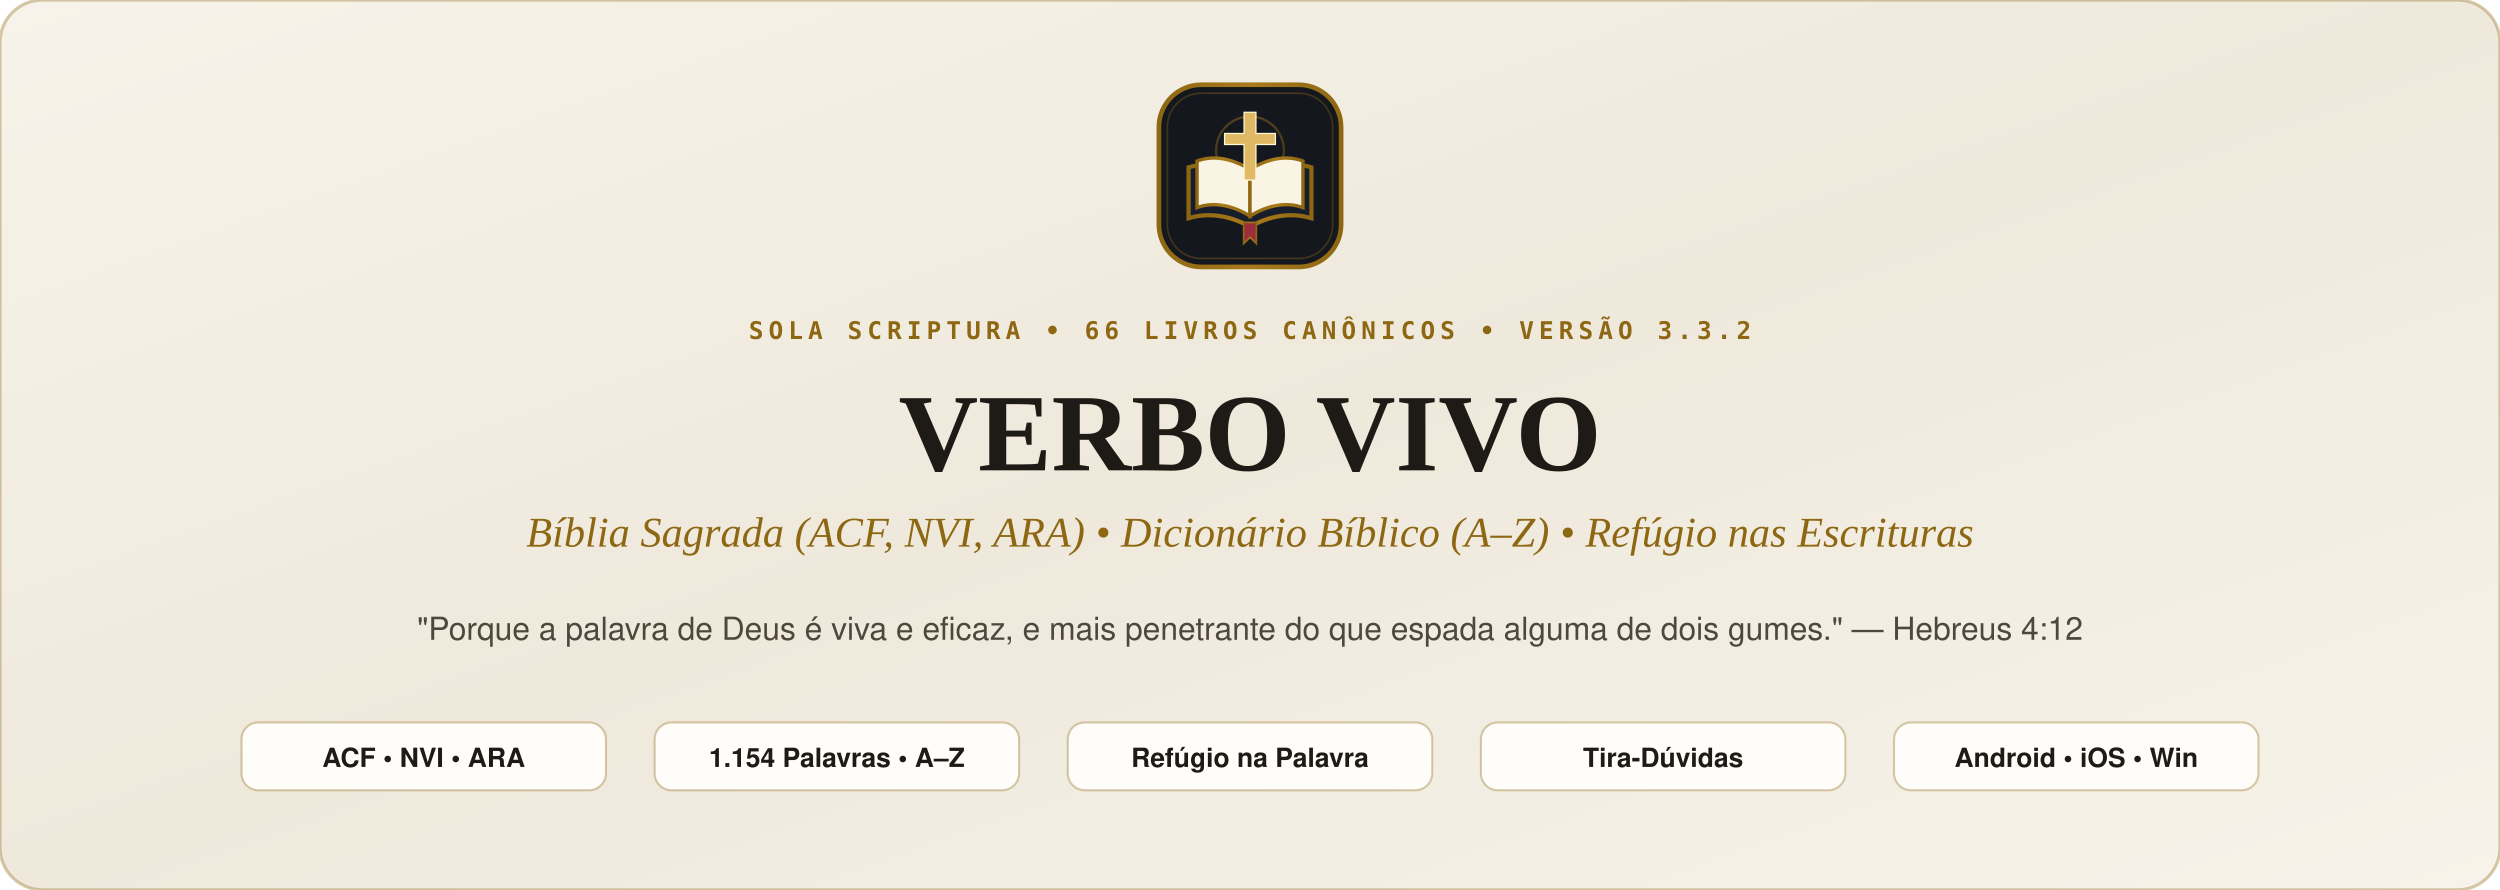
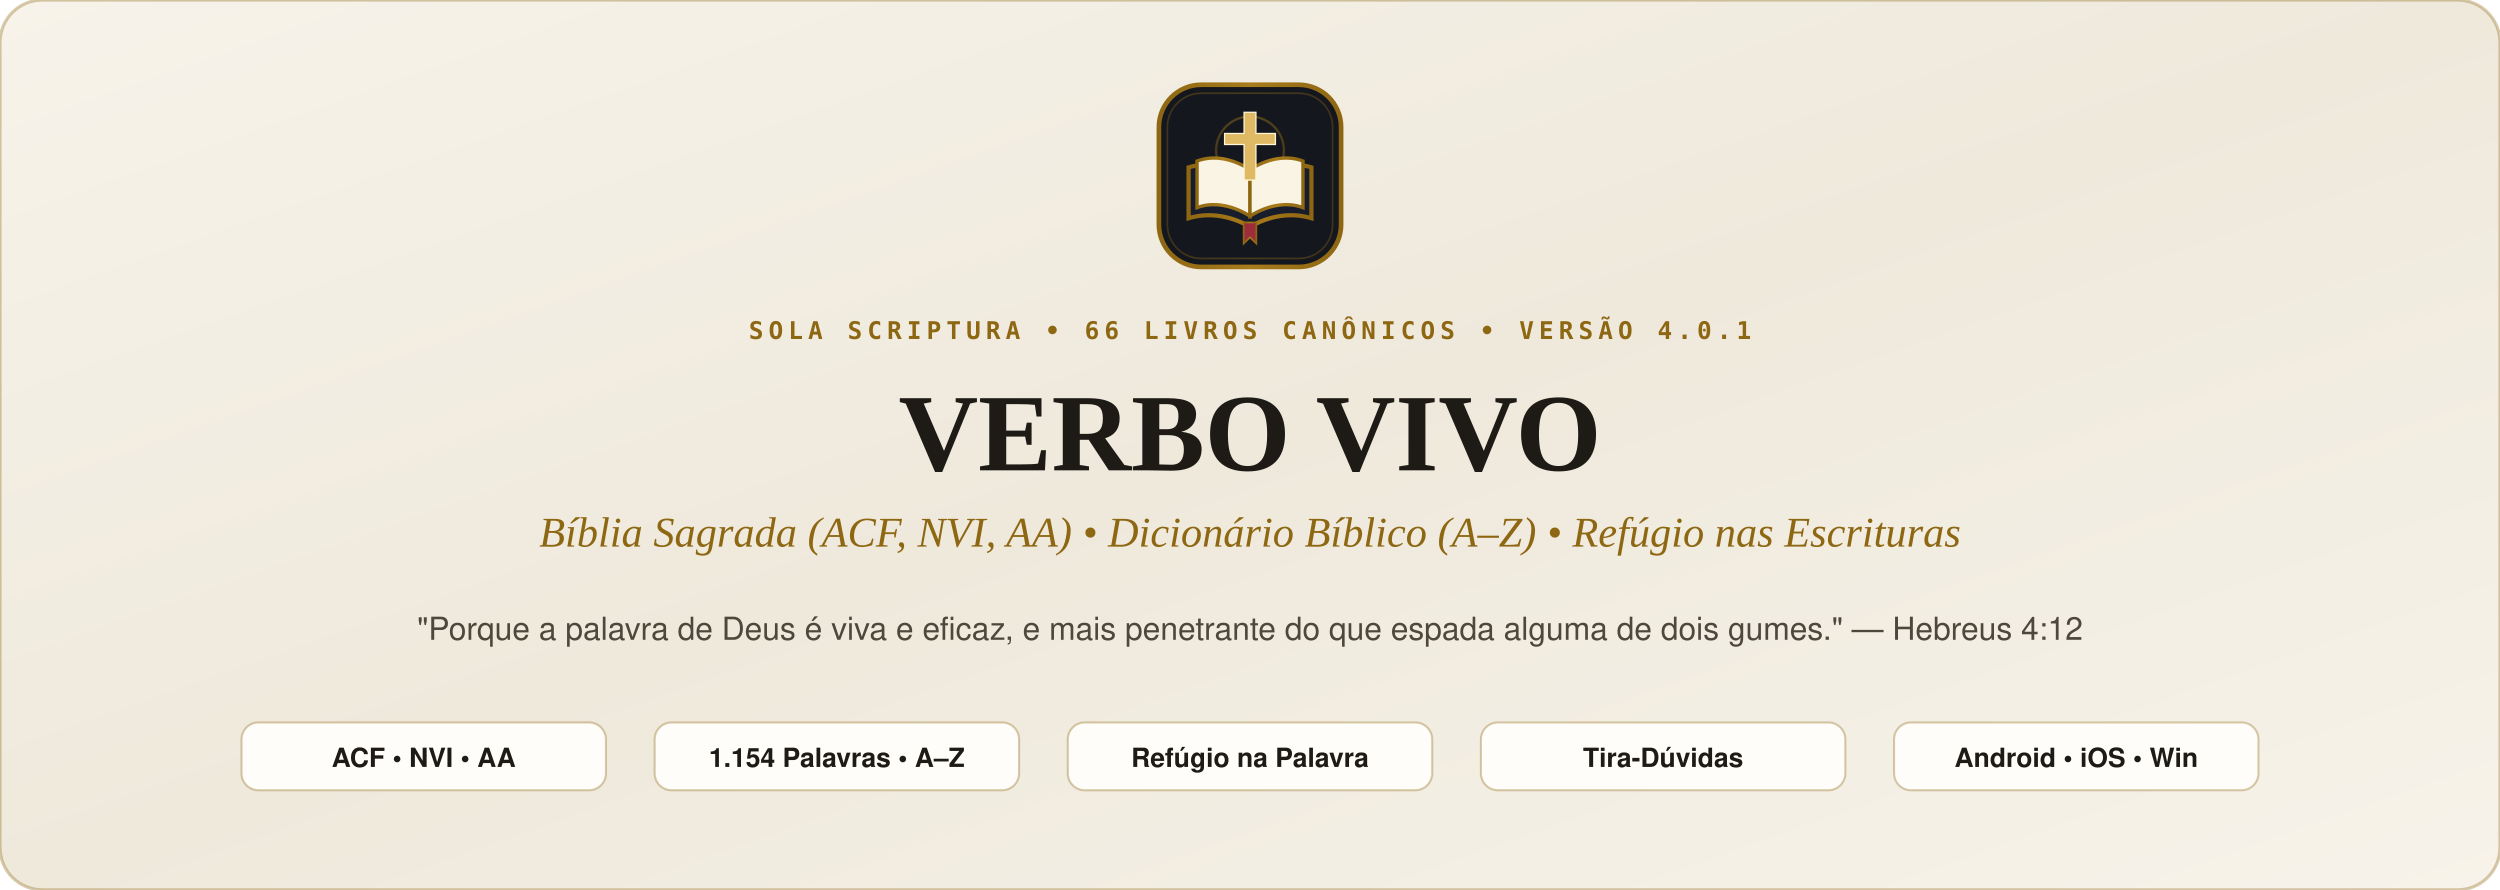
<svg xmlns="http://www.w3.org/2000/svg" viewBox="0 0 1180 420" width="100%" height="100%">
  <defs>
    <style>
      .sans { font-family: -apple-system, BlinkMacSystemFont, "Segoe UI", Helvetica, Arial, sans-serif; }
      .serif { font-family: Georgia, "Times New Roman", serif; }
      .mono { font-family: ui-monospace, SFMono-Regular, Menlo, Consolas, monospace; }
    </style>
    <linearGradient id="bg" x1="0%" y1="0%" x2="100%" y2="100%">
      <stop offset="0%" stop-color="#F7F3EA" />
      <stop offset="50%" stop-color="#EFE9DC" />
      <stop offset="100%" stop-color="#F7F3EA" />
    </linearGradient>
    <linearGradient id="gold" x1="0%" y1="0%" x2="100%" y2="0%">
      <stop offset="0%" stop-color="#8E6713" />
      <stop offset="50%" stop-color="#A87B1B" />
      <stop offset="100%" stop-color="#8E6713" />
    </linearGradient>
  </defs>
  <rect width="1180" height="420" rx="20" fill="url(#bg)" stroke="#8E6713" stroke-opacity="0.35" stroke-width="1.5" />
  <g transform="translate(547, 40)">
    <rect x="0" y="0" width="86" height="86" rx="20" fill="#14171E" stroke="url(#gold)" stroke-width="2.2" />
    <rect x="4" y="4" width="78" height="78" rx="16" stroke="url(#gold)" stroke-width="0.8" stroke-opacity="0.35" fill="none" />
    <circle cx="43" cy="31" r="16" stroke="url(#gold)" stroke-width="1.1" stroke-opacity="0.45" fill="none" />
    <path d="M14 63 V39 C24 36 34 38 43 43 C52 38 62 36 72 39 V63 C62 60 52 62 43 67 C34 62 24 60 14 63 Z" fill="#181D2B" stroke="url(#gold)" stroke-width="2" />
    <path d="M18 58 V36 C26 33 35 35 43 40 V62 C35 57 26 55 18 58 Z" fill="#FAF4E4" stroke="url(#gold)" stroke-width="1.6" />
    <path d="M68 58 V36 C60 33 51 35 43 40 V62 C51 57 60 55 68 58 Z" fill="#FAF4E4" stroke="url(#gold)" stroke-width="1.6" />
    <line x1="43" y1="39" x2="43" y2="66" stroke="url(#gold)" stroke-width="2.2" />
    <path d="M40 65 L40 75 L43 72 L46 75 L46 65 Z" fill="#9E2D3B" stroke="url(#gold)" stroke-width="0.8" />
    <path d="M40.2 13 H45.8 V23 H55 V28.2 H45.8 V45 H40.2 V28.2 H31 V23 H40.2 Z" fill="#DFB963" stroke="#FFF7D6" stroke-width="0.6" />
  </g>
  <text x="590" y="160" text-anchor="middle" fill="#8E6713" font-size="11.5" font-weight="700" letter-spacing="2.4" class="mono">
-     SOLA SCRIPTURA • 66 LIVROS CANÔNICOS • VERSÃO 3.3.2
+     SOLA SCRIPTURA • 66 LIVROS CANÔNICOS • VERSÃO 4.0.1
  </text>
  <text x="590" y="222" text-anchor="middle" fill="#1E1B16" font-size="52" font-weight="700" class="serif">
    VERBO VIVO
  </text>
  <text x="590" y="258" text-anchor="middle" fill="#8E6713" font-size="20" font-style="italic" class="serif">
-     Bíblia Sagrada (ACF, NVI, ARA) • Dicionário Bíblico (A–Z) • Refúgio nas Escrituras
+     Bíblia Sagrada (ACF, NVI, AA) • Dicionário Bíblico (A–Z) • Refúgio nas Escrituras
  </text>
  <text x="590" y="302" text-anchor="middle" fill="#4E473C" font-size="15" class="sans">
    "Porque a palavra de Deus é viva e eficaz, e mais penetrante do que espada alguma de dois gumes." — Hebreus 4:12
  </text>
  <g transform="translate(590, 358)" text-anchor="middle" class="sans" font-size="12.5" font-weight="600">
    <g transform="translate(-390, 0)">
      <rect x="-86" y="-17" width="172" height="32" rx="8" fill="#FFFDFA" stroke="rgba(142,103,19,0.34)" />
-       <text y="4" fill="#1E1B16">ACF • NVI • ARA</text>
+       <text y="4" fill="#1E1B16">ACF • NVI • AA</text>
    </g>
    <g transform="translate(-195, 0)">
      <rect x="-86" y="-17" width="172" height="32" rx="8" fill="#FFFDFA" stroke="rgba(142,103,19,0.34)" />
      <text y="4" fill="#1E1B16">1.154 Palavras • A–Z</text>
    </g>
    <g transform="translate(0, 0)">
      <rect x="-86" y="-17" width="172" height="32" rx="8" fill="#FFFDFA" stroke="rgba(142,103,19,0.34)" />
      <text y="4" fill="#1E1B16">Refúgio na Palavra</text>
    </g>
    <g transform="translate(195, 0)">
      <rect x="-86" y="-17" width="172" height="32" rx="8" fill="#FFFDFA" stroke="rgba(142,103,19,0.34)" />
      <text y="4" fill="#1E1B16">Tira-Dúvidas</text>
    </g>
    <g transform="translate(390, 0)">
      <rect x="-86" y="-17" width="172" height="32" rx="8" fill="#FFFDFA" stroke="rgba(142,103,19,0.34)" />
      <text y="4" fill="#1E1B16">Android • iOS • Win</text>
    </g>
  </g>
</svg>
